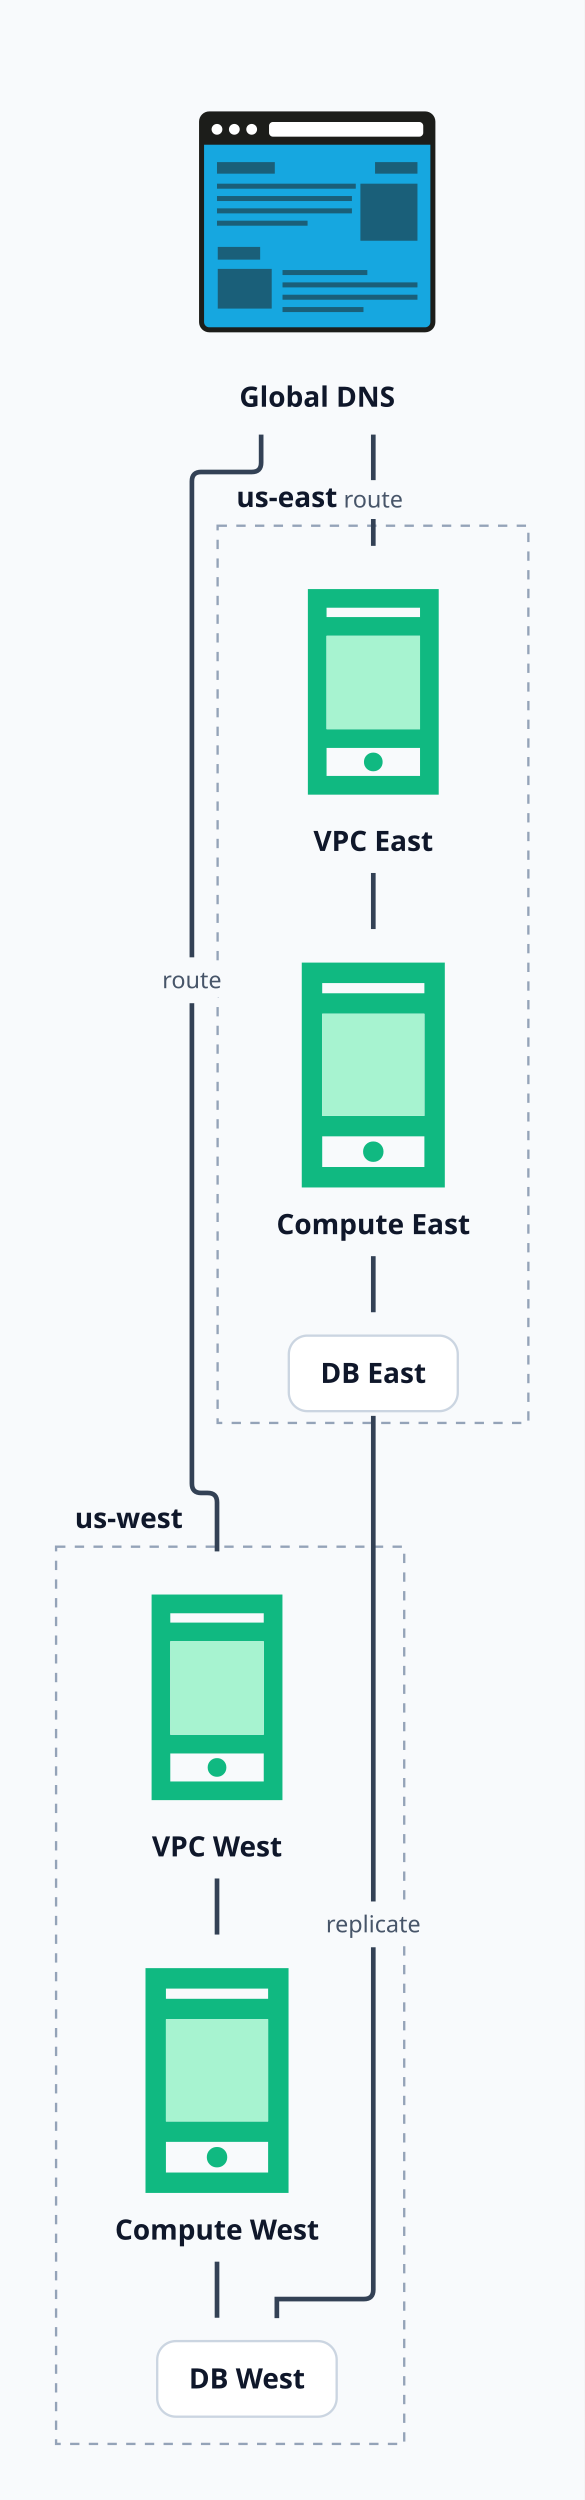
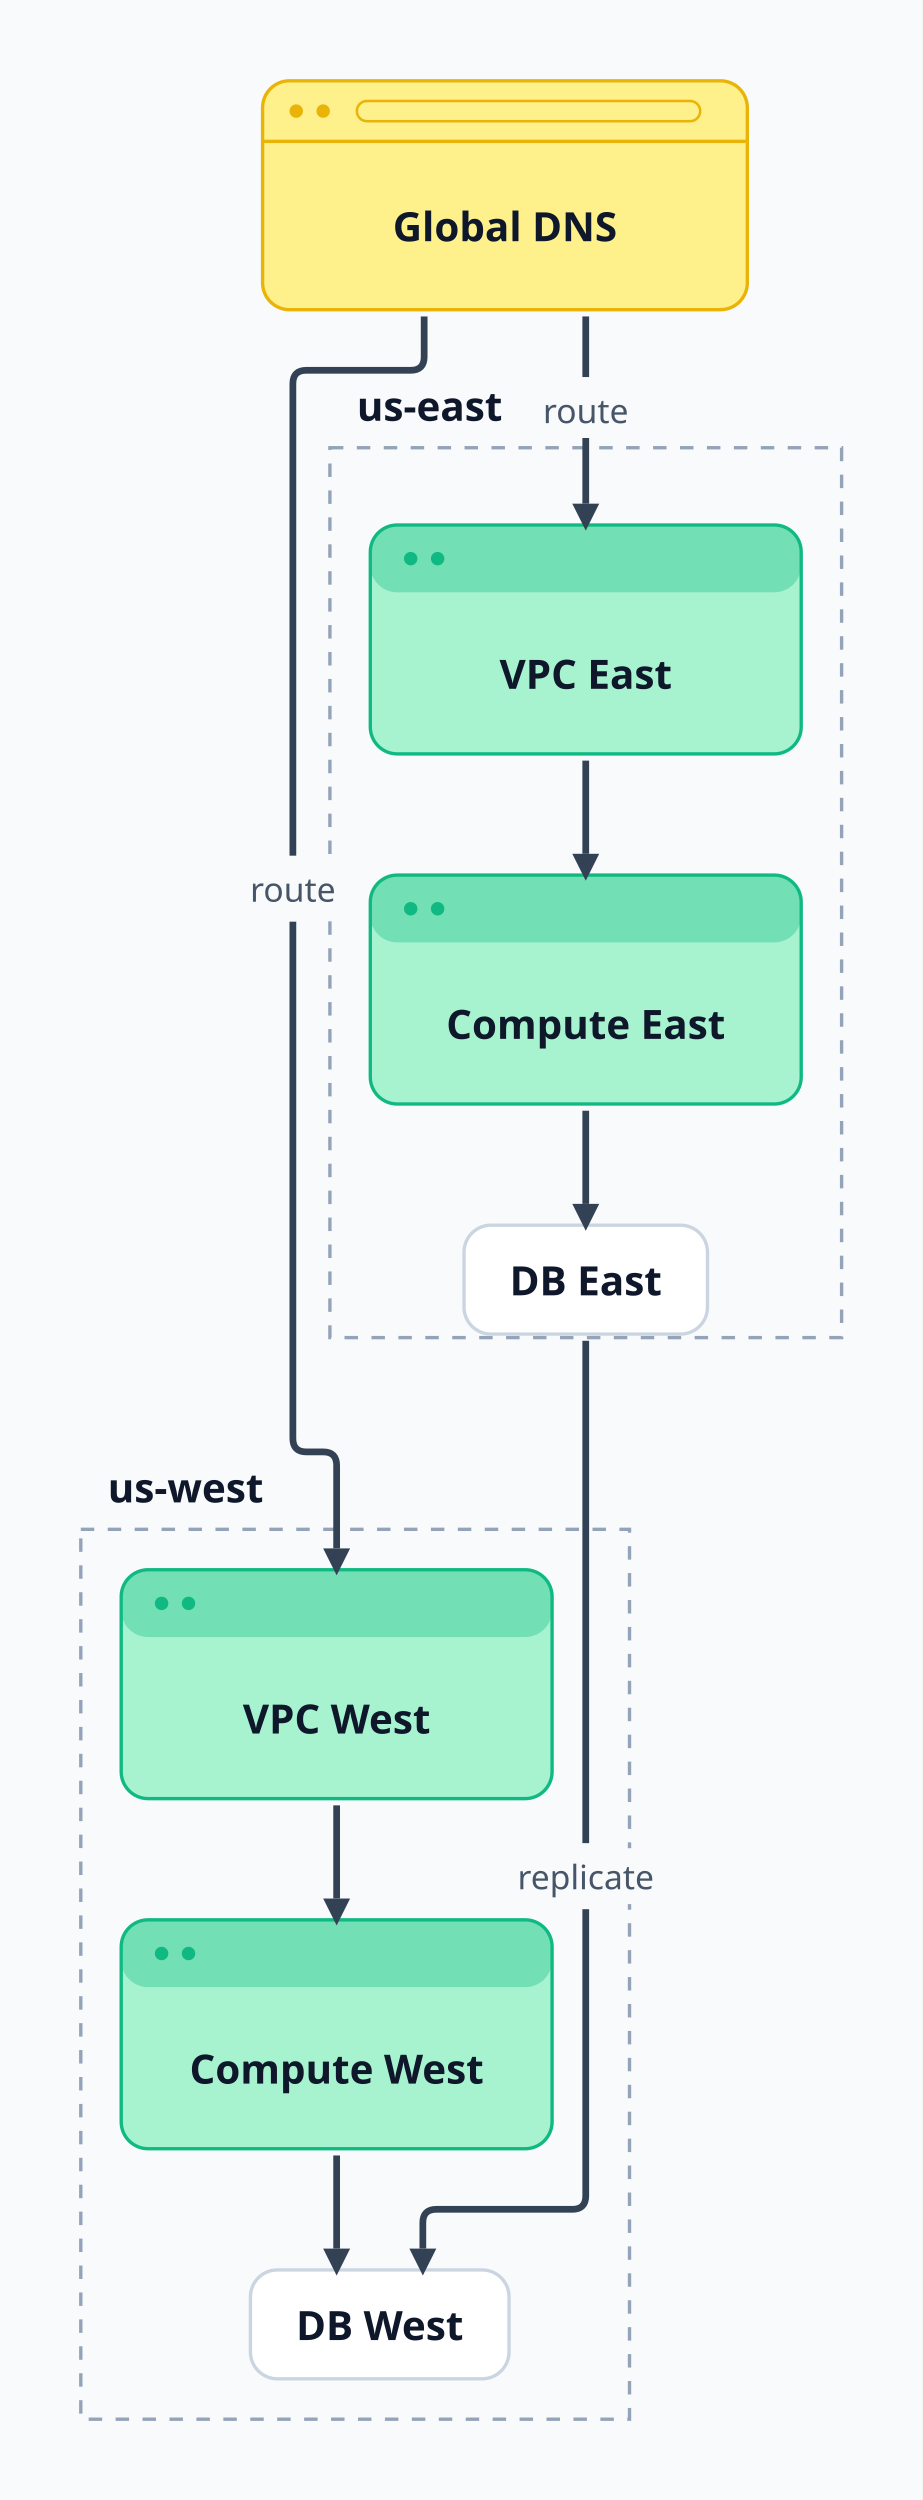
- <svg xmlns="http://www.w3.org/2000/svg" viewBox="0 0 250.132 1069.964">
+ <svg xmlns="http://www.w3.org/2000/svg" viewBox="0 0 274 742.638">
  <defs>
    <filter id="cora-shadow-blur" x="-50%" y="-50%" width="200%" height="200%">
      <feGaussianBlur stdDeviation="0" />
    </filter>
-     <marker id="cora-marker-arrow" markerWidth="8" markerHeight="8" refX="8" refY="4" orient="auto-start-reverse" markerUnits="userSpaceOnUse">
+     <marker id="cora-marker-arrow" markerWidth="8" markerHeight="8" refX="0" refY="4" orient="auto" markerUnits="userSpaceOnUse">
      <path d="M 0 0 L 8 4 L 0 8 z" fill="#334155" />
    </marker>
-     <marker id="cora-marker-circle" markerWidth="8" markerHeight="8" refX="4" refY="4" orient="auto-start-reverse" markerUnits="userSpaceOnUse">
+     <marker id="cora-marker-circle" markerWidth="8" markerHeight="8" refX="4" refY="4" orient="auto" markerUnits="userSpaceOnUse">
      <circle cx="4" cy="4" r="2.88" fill="none" stroke="#334155" stroke-width="1.5" />
    </marker>
-     <marker id="cora-marker-filled-circle" markerWidth="8" markerHeight="8" refX="4" refY="4" orient="auto-start-reverse" markerUnits="userSpaceOnUse">
+     <marker id="cora-marker-filled-circle" markerWidth="8" markerHeight="8" refX="4" refY="4" orient="auto" markerUnits="userSpaceOnUse">
      <circle cx="4" cy="4" r="2.88" fill="#334155" />
    </marker>
-     <marker id="cora-marker-diamond" markerWidth="8" markerHeight="8" refX="4" refY="4" orient="auto-start-reverse" markerUnits="userSpaceOnUse">
-       <path d="M 4 0 L 8 4 L 4 8 L 0 4 Z" fill="none" stroke="#334155" stroke-width="1.5" />
-     </marker>
-     <marker id="cora-marker-filled-diamond" markerWidth="8" markerHeight="8" refX="4" refY="4" orient="auto-start-reverse" markerUnits="userSpaceOnUse">
-       <path d="M 4 0 L 8 4 L 4 8 L 0 4 Z" fill="#334155" />
-     </marker>
-     <marker id="cora-marker-square" markerWidth="8" markerHeight="8" refX="4" refY="4" orient="auto-start-reverse" markerUnits="userSpaceOnUse">
-       <rect x="1.12" y="1.12" width="5.76" height="5.76" fill="none" stroke="#334155" stroke-width="1.5" />
-     </marker>
-     <marker id="cora-marker-filled-square" markerWidth="8" markerHeight="8" refX="4" refY="4" orient="auto-start-reverse" markerUnits="userSpaceOnUse">
-       <rect x="1.12" y="1.12" width="5.76" height="5.76" fill="#334155" />
-     </marker>
  </defs>
-   <rect x="0" y="0" width="250.132" height="1069.964" fill="#f8fafc" />
+   <rect x="0" y="0" width="274" height="742.638" fill="#f8fafc" />
  <g id="groups">
    <g>
-       <rect x="93.132" y="225" width="133" height="384" fill="none" stroke="#94a3b8" stroke-width="1" stroke-dasharray="4 4" />
-       <text x="101.132" y="217" font-family="'Noto Sans', sans-serif" font-size="12" font-weight="600" fill="#0f172a">us-east</text>
+       <rect x="98" y="133" width="152" height="264.344" fill="none" stroke="#94a3b8" stroke-width="1" stroke-dasharray="4 4" />
+       <text x="106" y="125" font-family="'Noto Sans', sans-serif" font-size="12" font-weight="600" fill="#0f172a">us-east</text>
    </g>
    <g>
-       <rect x="24" y="661.964" width="149" height="384" fill="none" stroke="#94a3b8" stroke-width="1" stroke-dasharray="4 4" />
-       <text x="32" y="653.964" font-family="'Noto Sans', sans-serif" font-size="12" font-weight="600" fill="#0f172a">us-west</text>
+       <rect x="24" y="454.294" width="163" height="264.344" fill="none" stroke="#94a3b8" stroke-width="1" stroke-dasharray="4 4" />
+       <text x="32" y="446.294" font-family="'Noto Sans', sans-serif" font-size="12" font-weight="600" fill="#0f172a">us-west</text>
    </g>
  </g>
  <g id="nodes">
    <g>
-       <path d="M 86.264 52.05 C 86.264 50.235 87.749 48.75 89.564 48.75 L 181.964 48.75 C 183.779 48.75 185.264 50.235 185.264 52.05 L 185.264 137.85 C 185.264 139.665 183.779 141.15 181.964 141.15 L 89.564 141.15 C 87.749 141.15 86.264 139.665 86.264 137.85 Z" fill="#16a7e0" stroke="#1c1d1a" stroke-width="2.145" stroke-linejoin="round" />
-       <path d="M 86.264 52.05 C 86.264 50.235 87.749 48.75 89.564 48.75 L 181.964 48.75 C 183.779 48.75 185.264 50.235 185.264 52.05 L 185.264 61.95 L 86.264 61.95 Z" fill="#1c1d1a" />
-       <circle cx="92.864" cy="55.35" r="2.31" fill="#ffffff" />
-       <circle cx="100.289" cy="55.35" r="2.31" fill="#ffffff" />
-       <circle cx="107.714" cy="55.35" r="2.31" fill="#ffffff" />
-       <rect x="115.139" y="52.215" width="66" height="6.27" rx="1.65" fill="#ffffff" />
-       <g fill="#1c1d1a" opacity="0.52">
-         <rect x="92.864" y="69.375" width="24.75" height="4.95" />
-         <rect x="160.514" y="69.375" width="18.15" height="4.95" />
-         <rect x="92.864" y="78.615" width="59.4" height="2.145" />
-         <rect x="92.864" y="83.895" width="57.75" height="2.145" />
-         <rect x="92.864" y="89.175" width="57.75" height="2.145" />
-         <rect x="92.864" y="94.455" width="38.775" height="2.145" />
-         <rect x="154.244" y="78.615" width="24.42" height="24.42" />
-         <rect x="93.194" y="105.675" width="18.15" height="5.445" />
-         <rect x="93.194" y="115.08" width="23.1" height="16.995" />
-         <rect x="120.914" y="115.575" width="36.3" height="2.145" />
-         <rect x="120.914" y="120.855" width="57.75" height="2.145" />
-         <rect x="120.914" y="126.135" width="57.75" height="2.145" />
-         <rect x="120.914" y="131.415" width="34.65" height="2.145" />
-       </g>
-       <text x="135.764" y="174.08" text-anchor="middle" font-family="'Noto Sans', sans-serif" font-size="12" font-weight="600" fill="#0f172a">
-         <tspan x="135.764" dy="0">Global DNS</tspan>
+       <rect x="78" y="24" width="144" height="68" rx="8" ry="8" fill="#fef08a" stroke="#eab308" stroke-width="1" />
+       <line x1="78" y1="42" x2="222" y2="42" stroke="#eab308" stroke-width="1" />
+       <circle cx="88" cy="33" r="2" fill="#eab308" />
+       <circle cx="96" cy="33" r="2" fill="#eab308" />
+       <rect x="106" y="30" width="102" height="6" rx="3" fill="#fef08a" stroke="#eab308" stroke-width="0.75" />
+       <text x="150" y="71.656" text-anchor="middle" font-family="'Noto Sans', sans-serif" font-size="12" font-weight="600" fill="#0f172a">
+         <tspan x="150" dy="0">Global DNS</tspan>
      </text>
    </g>
    <g>
-       <g transform="translate(111.764, 248.1) scale(4)">
-         <path d="M5 23V1h14v22zm2-5v3h10v-3zm5 2.5q.425 0 .713-.288T13 19.5t-.288-.712T12 18.5t-.712.288T11 19.5t.288.713t.712.287M7 16h10V6H7zM7 4h10V3H7zm0 14v3zM7 4V3z" fill="#10b981" />
-         <rect x="7" y="6" width="10" height="10" fill="#a7f3d0" />
-       </g>
-       <text x="159.764" y="364.18" text-anchor="middle" font-family="'Noto Sans', sans-serif" font-size="12" font-weight="600" fill="#0f172a">
-         <tspan x="159.764" dy="0">VPC East</tspan>
+       <rect x="110" y="155.95" width="128" height="68" rx="8" ry="8" fill="#a7f3d0" stroke="#10b981" stroke-width="1" />
+       <rect x="110" y="155.95" width="128" height="20" rx="8" ry="8" fill="#10b981" opacity="0.35" />
+       <circle cx="122" cy="165.95" r="2" fill="#10b981" />
+       <circle cx="130" cy="165.95" r="2" fill="#10b981" />
+       <text x="174" y="204.606" text-anchor="middle" font-family="'Noto Sans', sans-serif" font-size="12" font-weight="600" fill="#0f172a">
+         <tspan x="174" dy="0">VPC East</tspan>
      </text>
    </g>
    <g>
-       <g transform="translate(107.284, 407.62) scale(4.373333)">
-         <path d="M5 23V1h14v22zm2-5v3h10v-3zm5 2.5q.425 0 .713-.288T13 19.5t-.288-.712T12 18.5t-.712.288T11 19.5t.288.713t.712.287M7 16h10V6H7zM7 4h10V3H7zm0 14v3zM7 4V3z" fill="#10b981" />
-         <rect x="7" y="6" width="10" height="10" fill="#a7f3d0" />
-       </g>
-       <text x="159.764" y="528.18" text-anchor="middle" font-family="'Noto Sans', sans-serif" font-size="12" font-weight="600" fill="#0f172a">
-         <tspan x="159.764" dy="0">Compute East</tspan>
+       <rect x="110" y="259.95" width="128" height="68" rx="8" ry="8" fill="#a7f3d0" stroke="#10b981" stroke-width="1" />
+       <rect x="110" y="259.95" width="128" height="20" rx="8" ry="8" fill="#10b981" opacity="0.35" />
+       <circle cx="122" cy="269.95" r="2" fill="#10b981" />
+       <circle cx="130" cy="269.95" r="2" fill="#10b981" />
+       <text x="174" y="308.606" text-anchor="middle" font-family="'Noto Sans', sans-serif" font-size="12" font-weight="600" fill="#0f172a">
+         <tspan x="174" dy="0">Compute East</tspan>
      </text>
    </g>
    <g>
-       <rect x="123.606" y="571.62" width="72.316" height="32.344" rx="8" ry="8" fill="#ffffff" stroke="#cbd5e1" stroke-width="1" />
-       <text x="159.764" y="591.872" text-anchor="middle" font-family="'Noto Sans', sans-serif" font-size="12" font-weight="600" fill="#0f172a">
-         <tspan x="159.764" dy="0">DB East</tspan>
+       <rect x="137.842" y="363.95" width="72.316" height="32.344" rx="8" ry="8" fill="#ffffff" stroke="#cbd5e1" stroke-width="1" />
+       <text x="174" y="384.778" text-anchor="middle" font-family="'Noto Sans', sans-serif" font-size="12" font-weight="600" fill="#0f172a">
+         <tspan x="174" dy="0">DB East</tspan>
      </text>
    </g>
    <g>
-       <g transform="translate(44.882, 678.444) scale(4)">
-         <path d="M5 23V1h14v22zm2-5v3h10v-3zm5 2.5q.425 0 .713-.288T13 19.5t-.288-.712T12 18.5t-.712.288T11 19.5t.288.713t.712.287M7 16h10V6H7zM7 4h10V3H7zm0 14v3zM7 4V3z" fill="#10b981" />
-         <rect x="7" y="6" width="10" height="10" fill="#a7f3d0" />
-       </g>
-       <text x="92.882" y="794.524" text-anchor="middle" font-family="'Noto Sans', sans-serif" font-size="12" font-weight="600" fill="#0f172a">
-         <tspan x="92.882" dy="0">VPC West</tspan>
+       <rect x="36" y="466.294" width="128" height="68" rx="8" ry="8" fill="#a7f3d0" stroke="#10b981" stroke-width="1" />
+       <rect x="36" y="466.294" width="128" height="20" rx="8" ry="8" fill="#10b981" opacity="0.35" />
+       <circle cx="48" cy="476.294" r="2" fill="#10b981" />
+       <circle cx="56" cy="476.294" r="2" fill="#10b981" />
+       <text x="100" y="514.95" text-anchor="middle" font-family="'Noto Sans', sans-serif" font-size="12" font-weight="600" fill="#0f172a">
+         <tspan x="100" dy="0">VPC West</tspan>
      </text>
    </g>
    <g>
-       <g transform="translate(40.402, 837.964) scale(4.373333)">
-         <path d="M5 23V1h14v22zm2-5v3h10v-3zm5 2.5q.425 0 .713-.288T13 19.5t-.288-.712T12 18.5t-.712.288T11 19.5t.288.713t.712.287M7 16h10V6H7zM7 4h10V3H7zm0 14v3zM7 4V3z" fill="#10b981" />
-         <rect x="7" y="6" width="10" height="10" fill="#a7f3d0" />
-       </g>
-       <text x="92.882" y="958.524" text-anchor="middle" font-family="'Noto Sans', sans-serif" font-size="12" font-weight="600" fill="#0f172a">
-         <tspan x="92.882" dy="0">Compute West</tspan>
+       <rect x="36" y="570.294" width="128" height="68" rx="8" ry="8" fill="#a7f3d0" stroke="#10b981" stroke-width="1" />
+       <rect x="36" y="570.294" width="128" height="20" rx="8" ry="8" fill="#10b981" opacity="0.35" />
+       <circle cx="48" cy="580.294" r="2" fill="#10b981" />
+       <circle cx="56" cy="580.294" r="2" fill="#10b981" />
+       <text x="100" y="618.95" text-anchor="middle" font-family="'Noto Sans', sans-serif" font-size="12" font-weight="600" fill="#0f172a">
+         <tspan x="100" dy="0">Compute West</tspan>
      </text>
    </g>
    <g>
-       <rect x="67.277" y="1001.964" width="76.816" height="32.344" rx="8" ry="8" fill="#ffffff" stroke="#cbd5e1" stroke-width="1" />
-       <text x="105.685" y="1022.216" text-anchor="middle" font-family="'Noto Sans', sans-serif" font-size="12" font-weight="600" fill="#0f172a">
-         <tspan x="105.685" dy="0">DB West</tspan>
+       <rect x="74.395" y="674.294" width="76.816" height="32.344" rx="8" ry="8" fill="#ffffff" stroke="#cbd5e1" stroke-width="1" />
+       <text x="112.803" y="695.122" text-anchor="middle" font-family="'Noto Sans', sans-serif" font-size="12" font-weight="600" fill="#0f172a">
+         <tspan x="112.803" dy="0">DB West</tspan>
      </text>
    </g>
  </g>
  <g id="edges">
-     <path d="M 159.764 186 L 159.764 208 M 159.764 209.62 L 159.764 233.62" fill="none" stroke="#334155" stroke-width="2" />
-     <path d="M 111.764 186 L 111.764 198 Q 111.764 202 107.764 202 L 86.132 202 Q 82.132 202 82.132 206 L 82.132 409.731 M 82.132 429.351 L 82.132 634.964 Q 82.132 638.964 86.132 638.964 L 88.882 638.964 Q 92.882 638.964 92.882 642.964 L 92.882 663.964" fill="none" stroke="#334155" stroke-width="2" />
-     <path d="M 159.764 373.62 L 159.764 397.62" fill="none" stroke="#334155" stroke-width="2" />
-     <path d="M 159.764 537.62 L 159.764 561.62" fill="none" stroke="#334155" stroke-width="2" />
-     <path d="M 92.882 803.964 L 92.882 827.964" fill="none" stroke="#334155" stroke-width="2" />
-     <path d="M 92.882 967.964 L 92.882 991.964" fill="none" stroke="#334155" stroke-width="2" />
-     <path d="M 159.764 605.964 L 159.764 813.792 M 159.764 833.412 L 159.764 979.964 Q 159.764 983.964 155.764 983.964 L 118.487 983.964 L 118.487 992.124" fill="none" stroke="#334155" stroke-width="2" />
-     <path d="M 159.764 186 L 159.764 241.62" fill="none" stroke="transparent" stroke-width="0.001" marker-end="url(#cora-marker-arrow)" />
-     <path d="M 111.764 186 L 111.764 194 Q 111.764 202 103.764 202 L 90.132 202 Q 82.132 202 82.132 210 L 82.132 633.589 Q 82.132 638.964 87.507 638.964 L 87.507 638.964 Q 92.882 638.964 92.882 644.339 L 92.882 671.964" fill="none" stroke="transparent" stroke-width="0.001" marker-end="url(#cora-marker-arrow)" />
-     <path d="M 159.764 373.62 L 159.764 405.62" fill="none" stroke="transparent" stroke-width="0.001" marker-end="url(#cora-marker-arrow)" />
-     <path d="M 159.764 537.62 L 159.764 569.62" fill="none" stroke="transparent" stroke-width="0.001" marker-end="url(#cora-marker-arrow)" />
-     <path d="M 92.882 803.964 L 92.882 835.964" fill="none" stroke="transparent" stroke-width="0.001" marker-end="url(#cora-marker-arrow)" />
-     <path d="M 92.882 967.964 L 92.882 999.964" fill="none" stroke="transparent" stroke-width="0.001" marker-end="url(#cora-marker-arrow)" />
-     <path d="M 159.764 605.964 L 159.764 975.964 Q 159.764 983.964 151.764 983.964 L 126.487 983.964 Q 118.487 983.964 118.487 991.964 L 118.487 999.964" fill="none" stroke="transparent" stroke-width="0.001" marker-end="url(#cora-marker-arrow)" />
+     <path d="M 174 94 L 174 112 M 174 125.62 L 174 149.62" fill="none" stroke="#334155" stroke-width="2" marker-end="url(#cora-marker-arrow)" />
+     <path d="M 126 94 L 126 106 Q 126 110 122 110 L 91 110 Q 87 110 87 114 L 87 254.172 M 87 273.792 L 87 427.294 Q 87 431.294 91 431.294 L 96 431.294 Q 100 431.294 100 435.294 L 100 459.964" fill="none" stroke="#334155" stroke-width="2" marker-end="url(#cora-marker-arrow)" />
+     <path d="M 174 225.95 L 174 253.62" fill="none" stroke="#334155" stroke-width="2" marker-end="url(#cora-marker-arrow)" />
+     <path d="M 174 329.95 L 174 357.62" fill="none" stroke="#334155" stroke-width="2" marker-end="url(#cora-marker-arrow)" />
+     <path d="M 100 536.294 L 100 563.964" fill="none" stroke="#334155" stroke-width="2" marker-end="url(#cora-marker-arrow)" />
+     <path d="M 100 640.294 L 100 667.964" fill="none" stroke="#334155" stroke-width="2" marker-end="url(#cora-marker-arrow)" />
+     <path d="M 174 398.294 L 174 547.516 M 174 567.136 L 174 652.294 Q 174 656.294 170 656.294 L 129.605 656.294 Q 125.605 656.294 125.605 660.294 L 125.605 667.964" fill="none" stroke="#334155" stroke-width="2" marker-end="url(#cora-marker-arrow)" />
  </g>
  <g id="edge-bridge-masks" />
  <g id="edge-bridges" />
  <g id="edge-labels">
    <g>
-       <rect x="144.059" y="205.5" width="31.41" height="16.62" rx="8.31" ry="8.31" fill="#f8fafc" />
-       <text x="159.764" y="217.21" text-anchor="middle" font-family="'Noto Sans', sans-serif" font-size="10" font-weight="400" fill="#475569">route</text>
+       <rect x="158.295" y="113.5" width="31.41" height="16.62" rx="8.31" ry="8.31" fill="#f8fafc" />
+       <text x="174" y="125.69" text-anchor="middle" font-family="'Noto Sans', sans-serif" font-size="10" font-weight="400" fill="#475569">route</text>
    </g>
    <g>
-       <rect x="66.427" y="411.231" width="31.41" height="16.62" rx="8.31" ry="8.31" fill="#f8fafc" />
-       <text x="82.132" y="422.941" text-anchor="middle" font-family="'Noto Sans', sans-serif" font-size="10" font-weight="400" fill="#475569">route</text>
+       <rect x="71.295" y="255.672" width="31.41" height="16.62" rx="8.31" ry="8.31" fill="#f8fafc" />
+       <text x="87" y="267.862" text-anchor="middle" font-family="'Noto Sans', sans-serif" font-size="10" font-weight="400" fill="#475569">route</text>
    </g>
    <g>
-       <rect x="136.494" y="815.292" width="46.54" height="16.62" rx="8.31" ry="8.31" fill="#f8fafc" />
-       <text x="159.764" y="827.002" text-anchor="middle" font-family="'Noto Sans', sans-serif" font-size="10" font-weight="400" fill="#475569">replicate</text>
+       <rect x="150.73" y="549.016" width="46.54" height="16.62" rx="8.31" ry="8.31" fill="#f8fafc" />
+       <text x="174" y="561.206" text-anchor="middle" font-family="'Noto Sans', sans-serif" font-size="10" font-weight="400" fill="#475569">replicate</text>
    </g>
  </g>
</svg>
